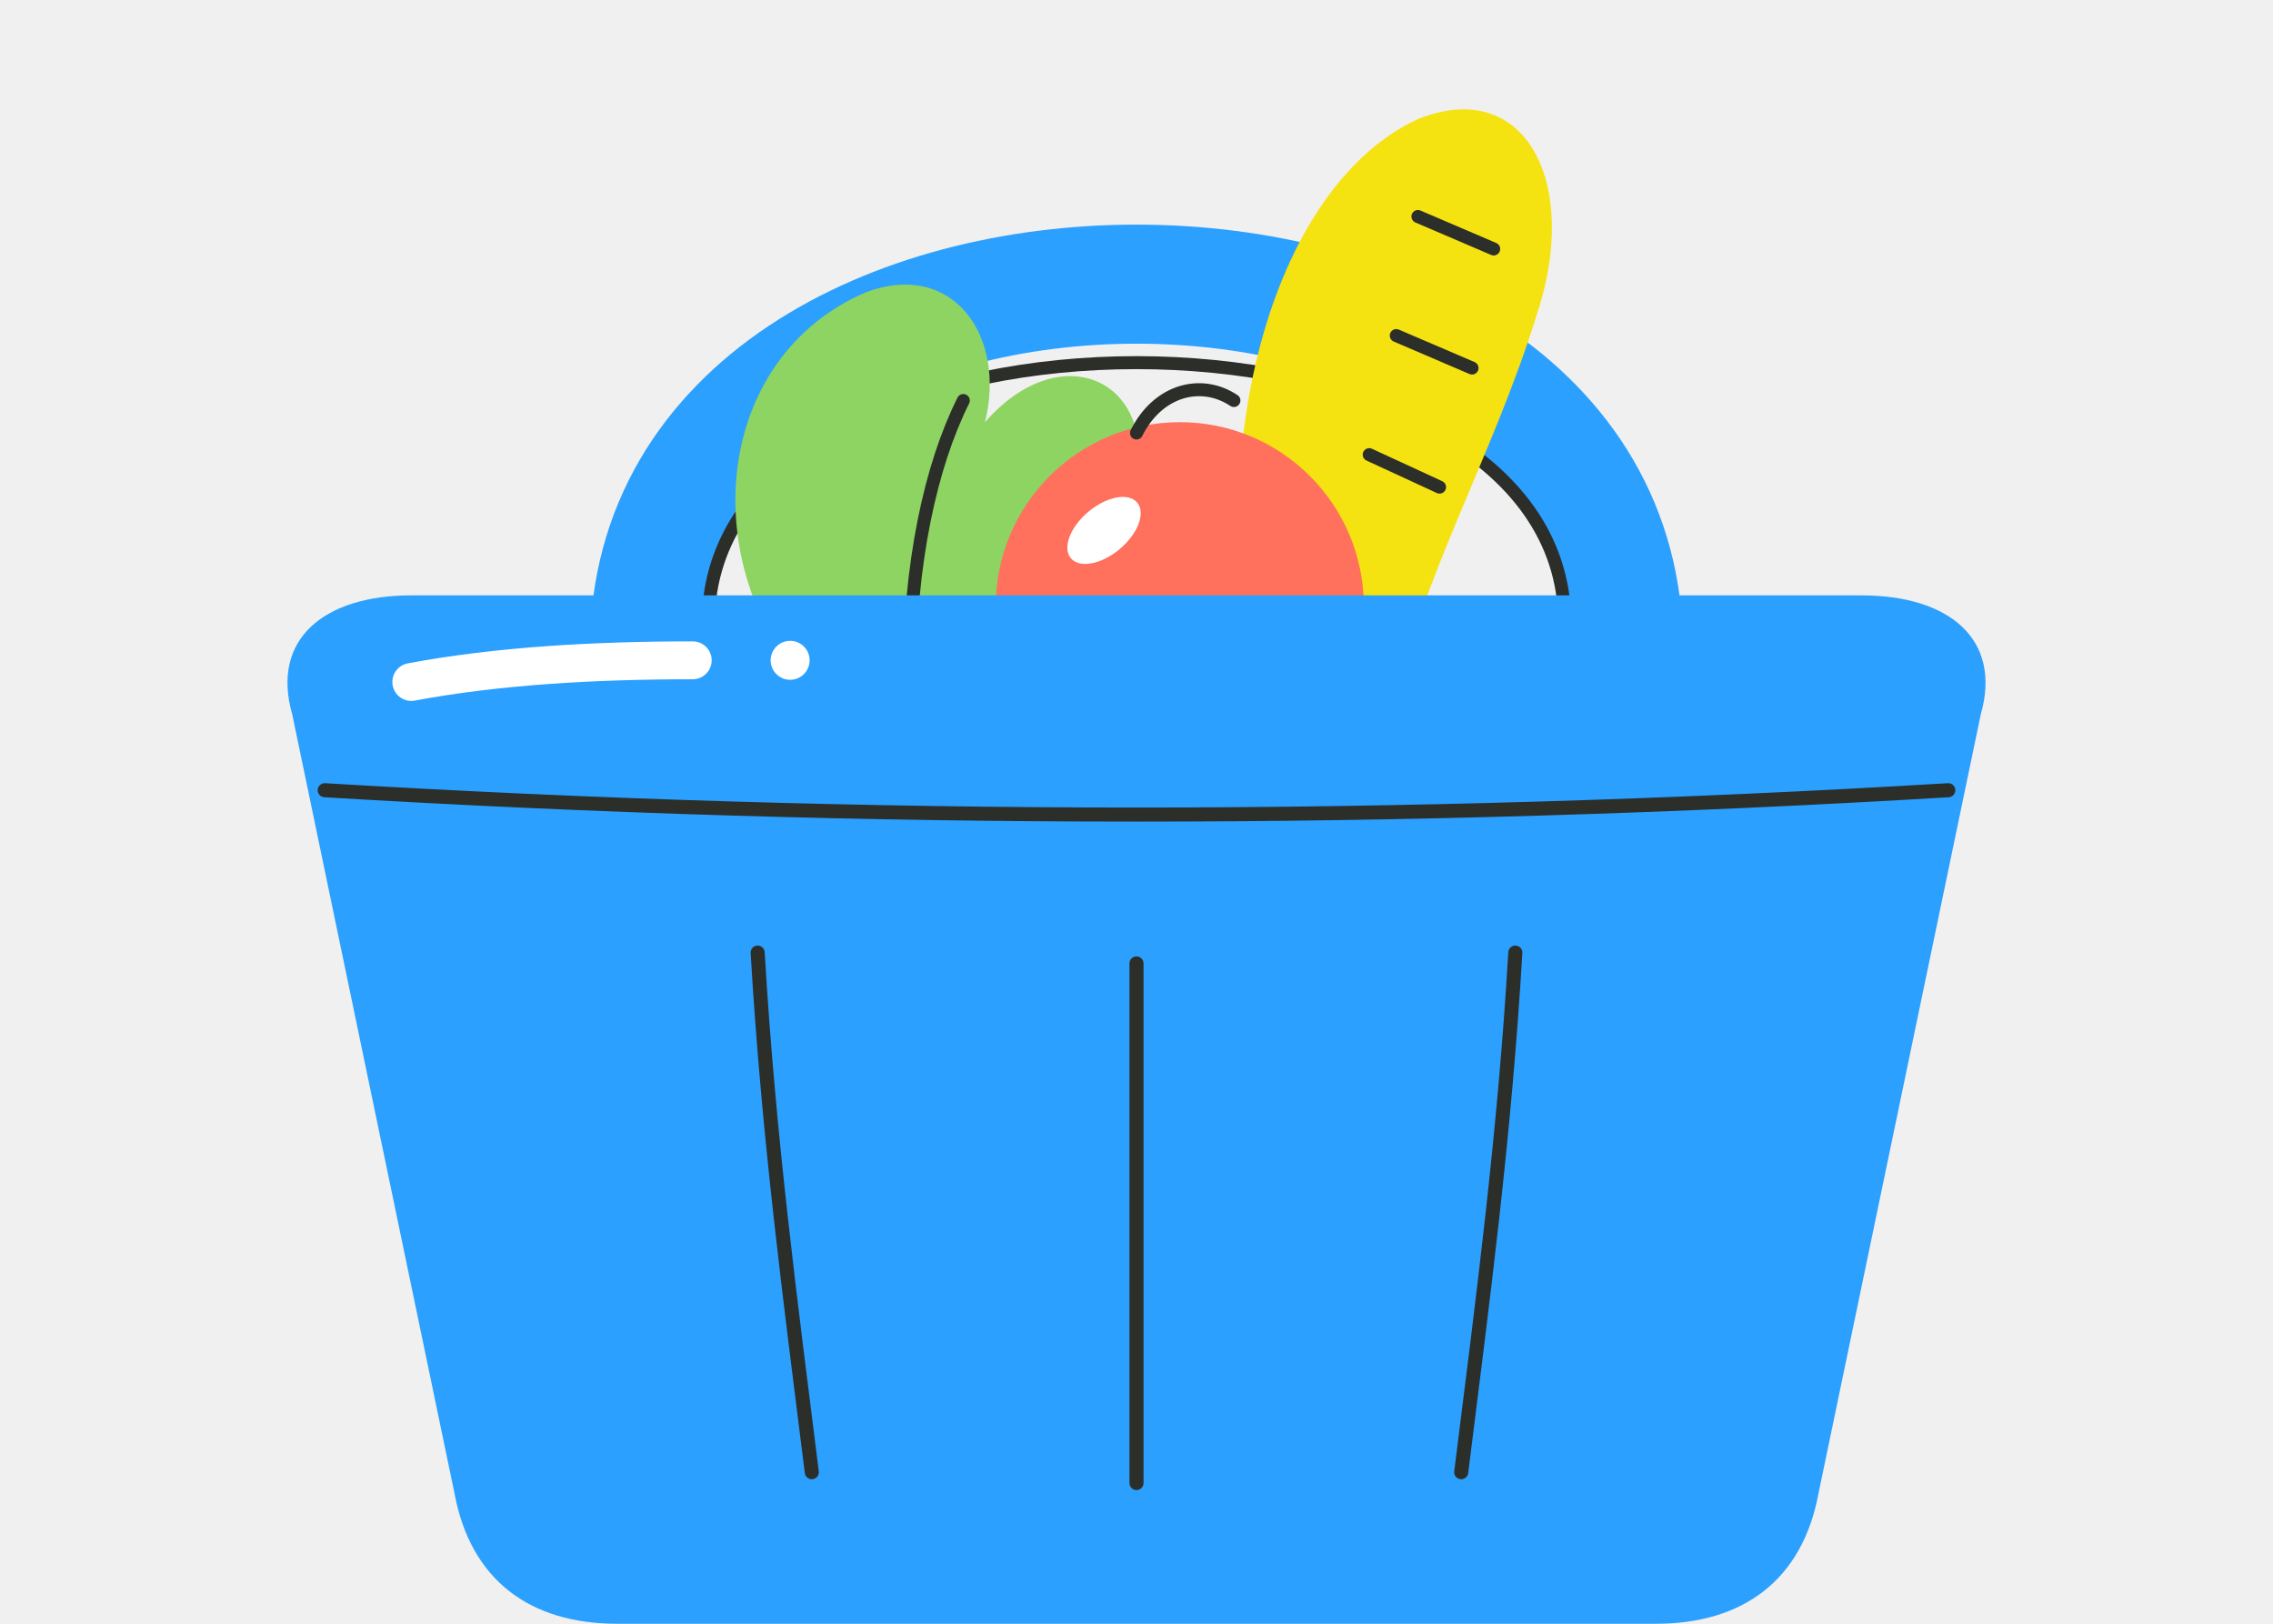
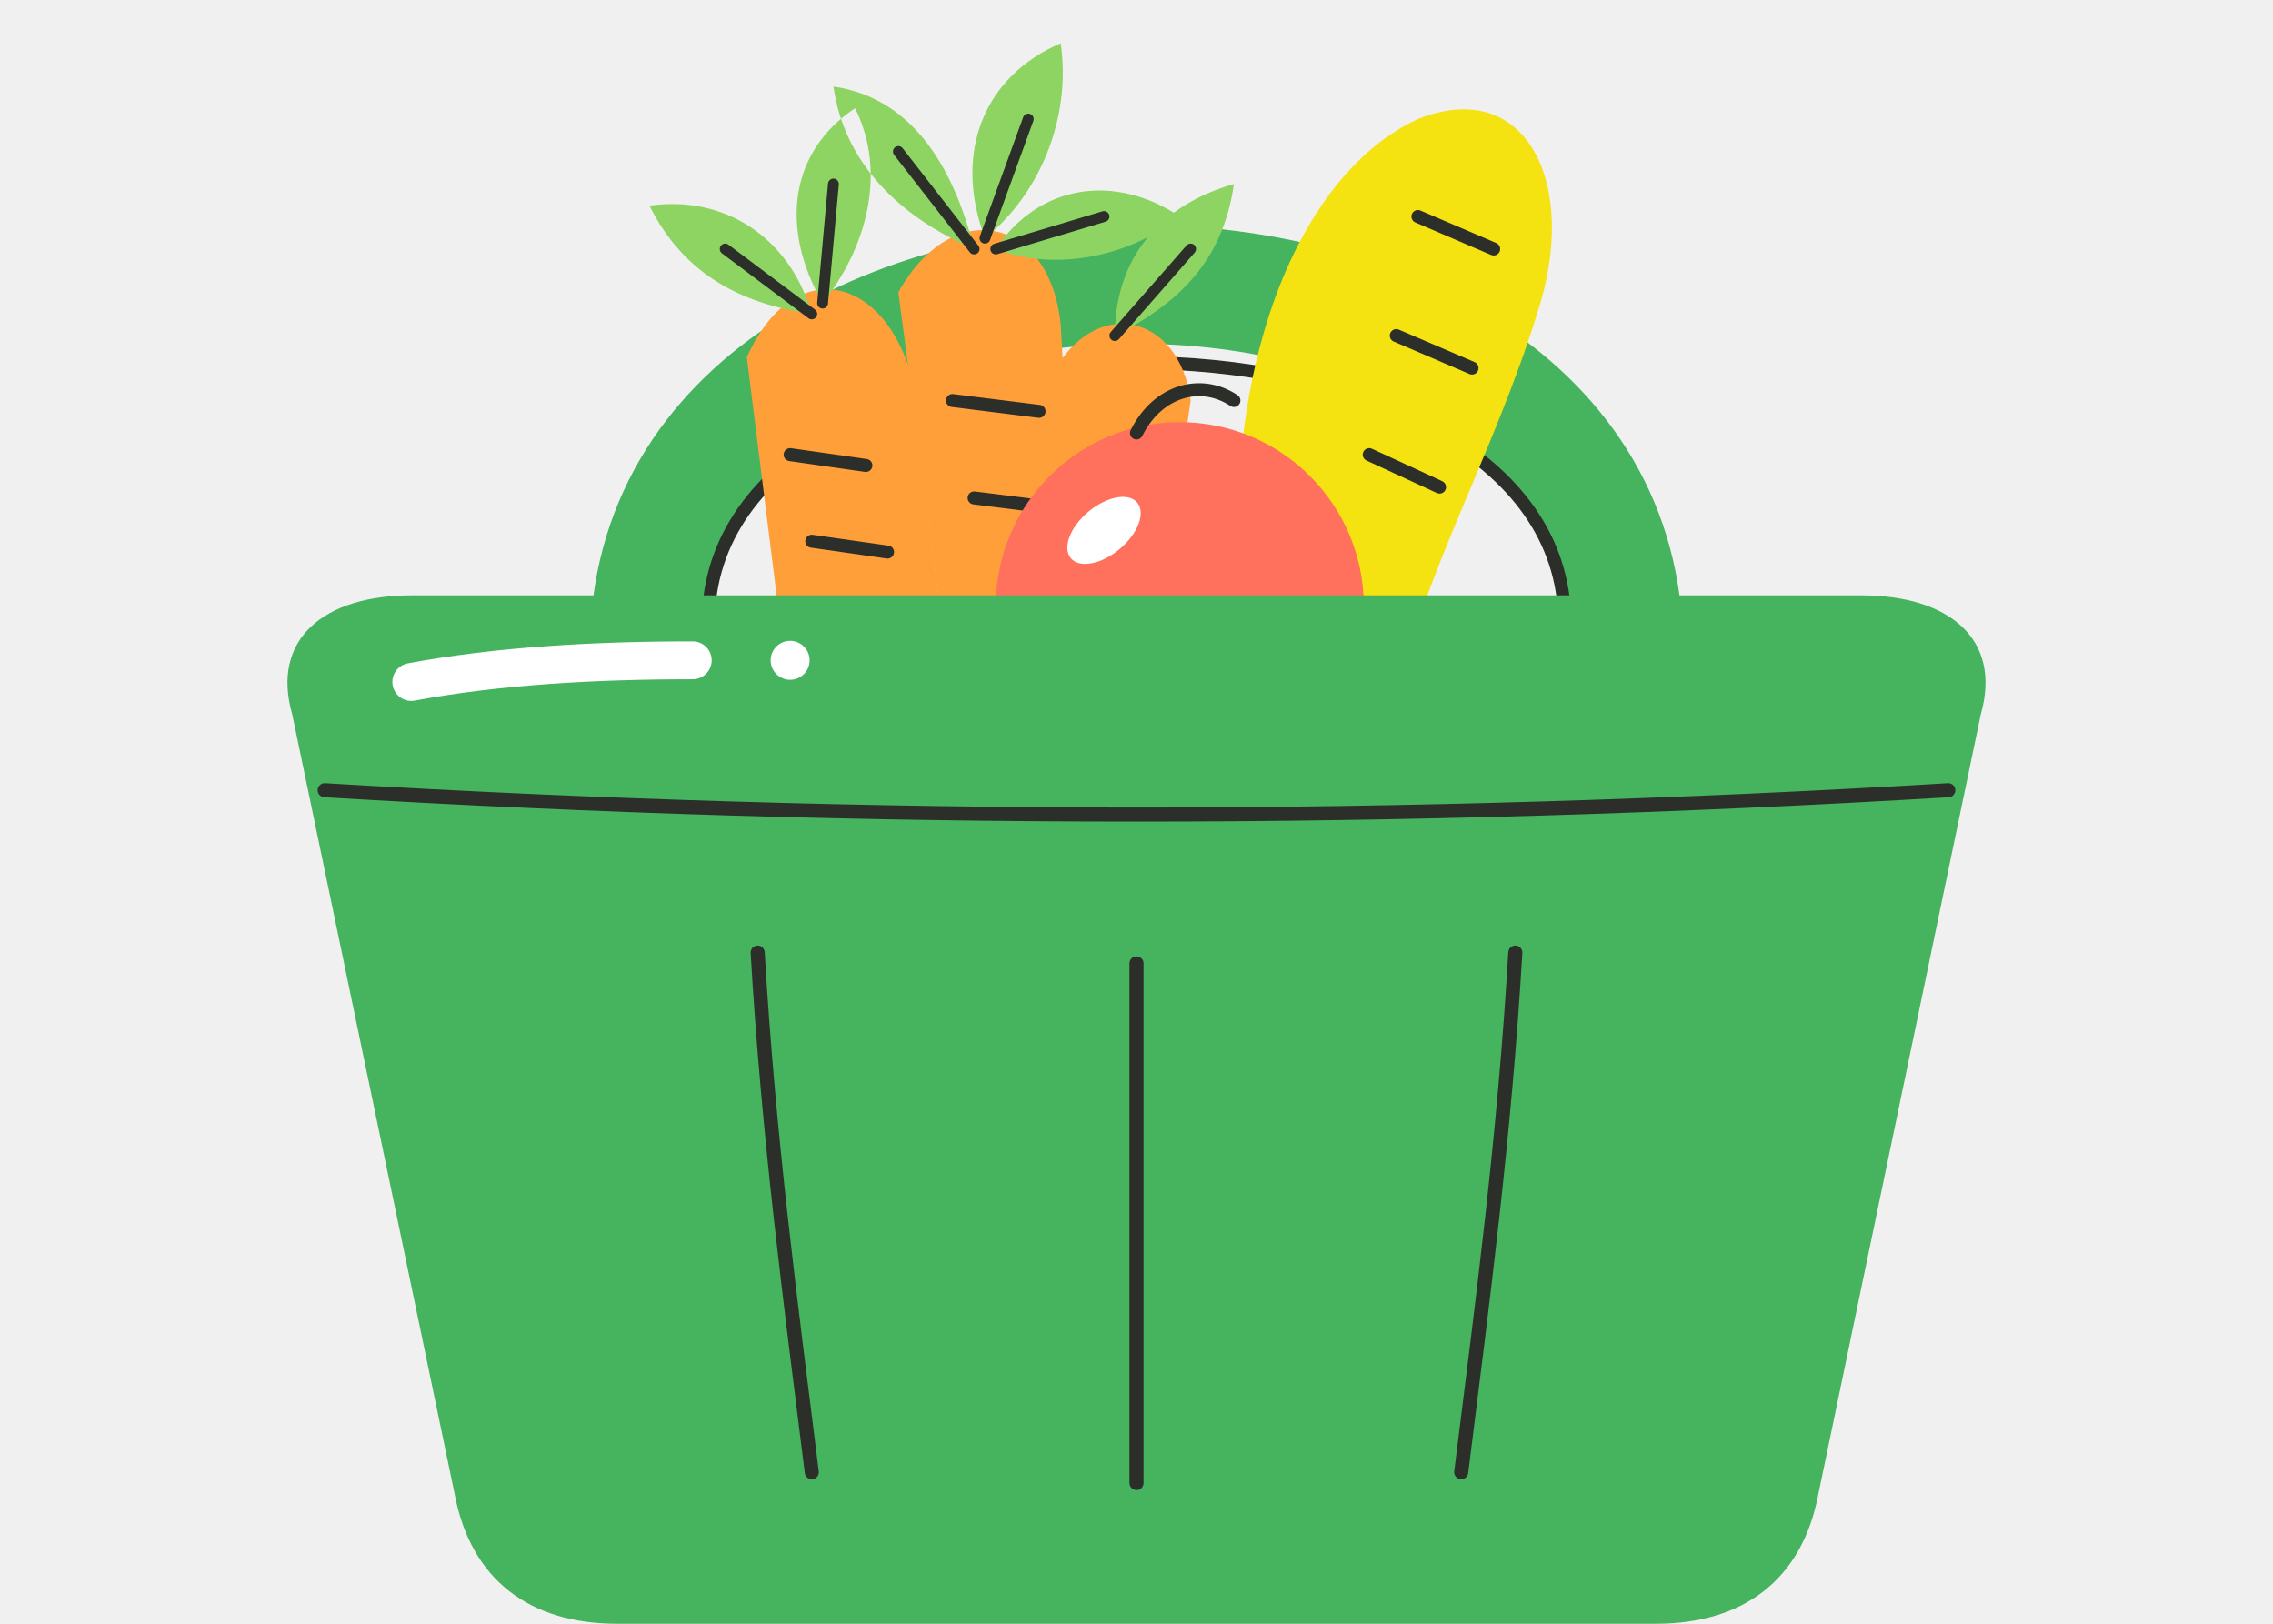
<svg xmlns="http://www.w3.org/2000/svg" viewBox="0 0 420 300" fill="none">
-   <path d="M120 120 C 120 30, 300 30, 300 120" stroke="#2ba0ff" stroke-width="22" stroke-linecap="round" />
+   <path d="M120 120 C 120 30, 300 30, 300 120" stroke="#46b35f" stroke-width="22" stroke-linecap="round" />
  <path d="M131 112 C 136 52, 284 52, 289 112" stroke="#2C2E2A" stroke-width="2.4" stroke-linecap="round" />
  <path d="M232 128 C 222 80, 236 34, 262 22 C 282 14, 292 34, 284 58 C 276 84, 262 108, 258 130 Z" fill="#f5e211" />
  <path d="M262 40 l14 6 M258 62 l14 6 M253 84 l13 6" stroke="#2C2E2A" stroke-width="2.4" stroke-linecap="round" />
-   <path d="M150 128 C 128 104, 132 66, 160 54 C 176 48, 186 62, 182 78 C 196 62, 214 70, 210 90 C 206 108, 190 124, 176 130 Z" fill="#8ed462" />
-   <path d="M168 126 C 168 104, 172 86, 178 74" stroke="#2C2E2A" stroke-width="2.4" stroke-linecap="round" />
+   <path d="M138 66 c 8 -18, 24 -16, 30 2 L 176 130 L 146 130 Z" fill="#ff9f3a" />
+   <path d="M166 54 c 10 -18, 28 -14, 30 6 L 200 130 L 176 130 Z" fill="#ff9f3a" />
+   <path d="M194 70 c 8 -16, 24 -12, 26 4 L 212 130 L 200 130 Z" fill="#ff9f3a" />
+   <path d="M146 84 l 14 2 M150 100 l 14 2 M176 74 l 16 2 M180 92 l 16 2" stroke="#2C2E2A" stroke-width="2.4" stroke-linecap="round" />
+   <path d="M150 58 c -4 -14, -16 -22, -30 -20 c 6 12, 16 18, 30 20 Z M152 56 c -8 -14, -6 -28, 6 -36 c 6 12, 2 26, -6 36 Z M180 46 c -4 -16, -12 -28, -26 -30 c 2 14, 12 24, 26 30 Z M182 44 c -6 -16, 0 -30, 14 -36 c 2 14, -4 28, -14 36 Z M184 46 c 8 -12, 22 -14, 34 -6 c -10 8, -24 10, -34 6 Z M206 62 c 0 -14, 8 -24, 22 -28 c -2 14, -10 22, -22 28 Z" fill="#8ed462" />
+   <path d="M150 58 l -16 -12 M152 56 l 2 -22 M180 46 l -14 -18 M182 44 l 8 -22 M184 46 l 20 -6 M206 62 l 14 -16" stroke="#2C2E2A" stroke-width="2" stroke-linecap="round" />
  <circle cx="218" cy="112" r="34" fill="#ff705d" />
  <path d="M210 80 c 4 -8 12 -10 18 -6" stroke="#2C2E2A" stroke-width="2.4" stroke-linecap="round" />
  <ellipse cx="204" cy="98" rx="8" ry="4.5" transform="rotate(-40 204 98)" fill="#fff" />
-   <path d="M54 132 C 50 118, 60 110, 76 110 L 344 110 C 360 110, 370 118, 366 132 L 336 276 C 333 292, 322 300, 306 300 L 114 300 C 98 300, 87 292, 84 276 Z" fill="#2ba0ff" />
+   <path d="M54 132 C 50 118, 60 110, 76 110 L 344 110 C 360 110, 370 118, 366 132 L 336 276 C 333 292, 322 300, 306 300 L 114 300 C 98 300, 87 292, 84 276 Z" fill="#46b35f" />
  <path d="M60 146 C 160 152, 260 152, 360 146" stroke="#2C2E2A" stroke-width="2.6" stroke-linecap="round" />
  <path d="M140 176 C 142 210, 146 240, 150 272" stroke="#2C2E2A" stroke-width="2.6" stroke-linecap="round" />
  <path d="M210 178 C 210 212, 210 242, 210 274" stroke="#2C2E2A" stroke-width="2.6" stroke-linecap="round" />
  <path d="M280 176 C 278 210, 274 240, 270 272" stroke="#2C2E2A" stroke-width="2.6" stroke-linecap="round" />
  <path d="M76 126 C 92 123, 110 122, 128 122" stroke="#fff" stroke-width="7" stroke-linecap="round" />
  <circle cx="146" cy="122" r="3.6" fill="#fff" />
</svg>
